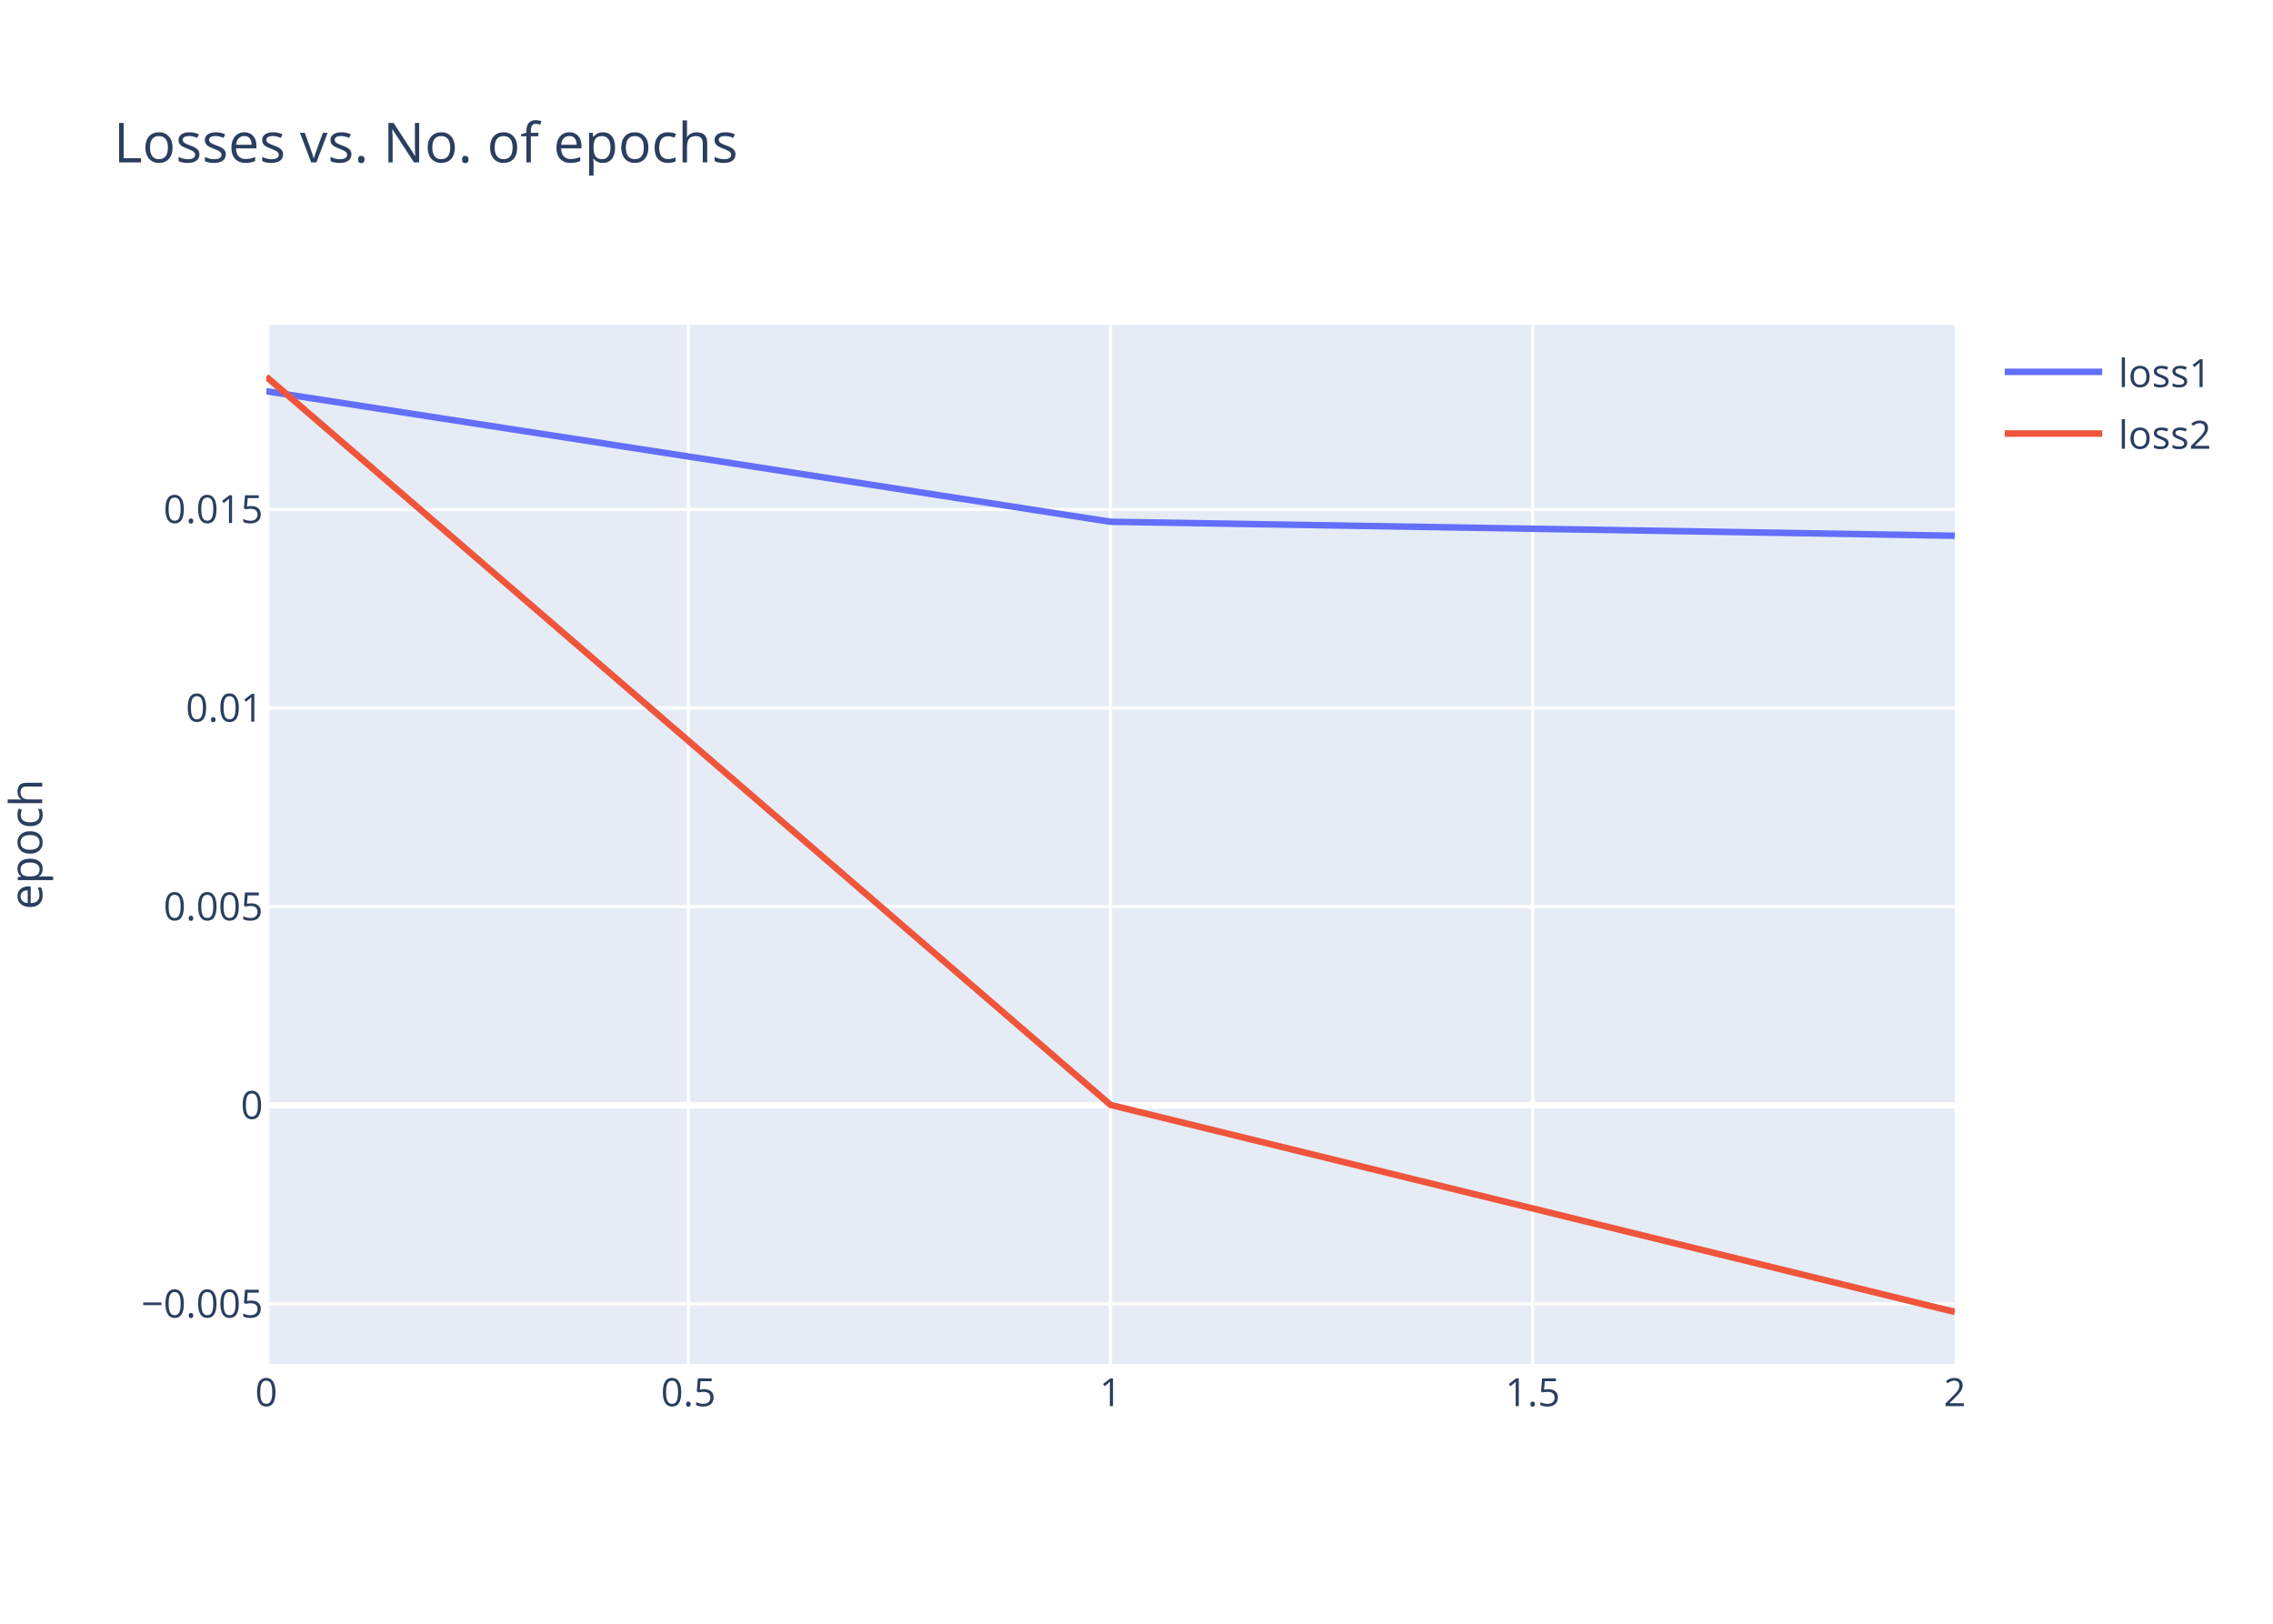
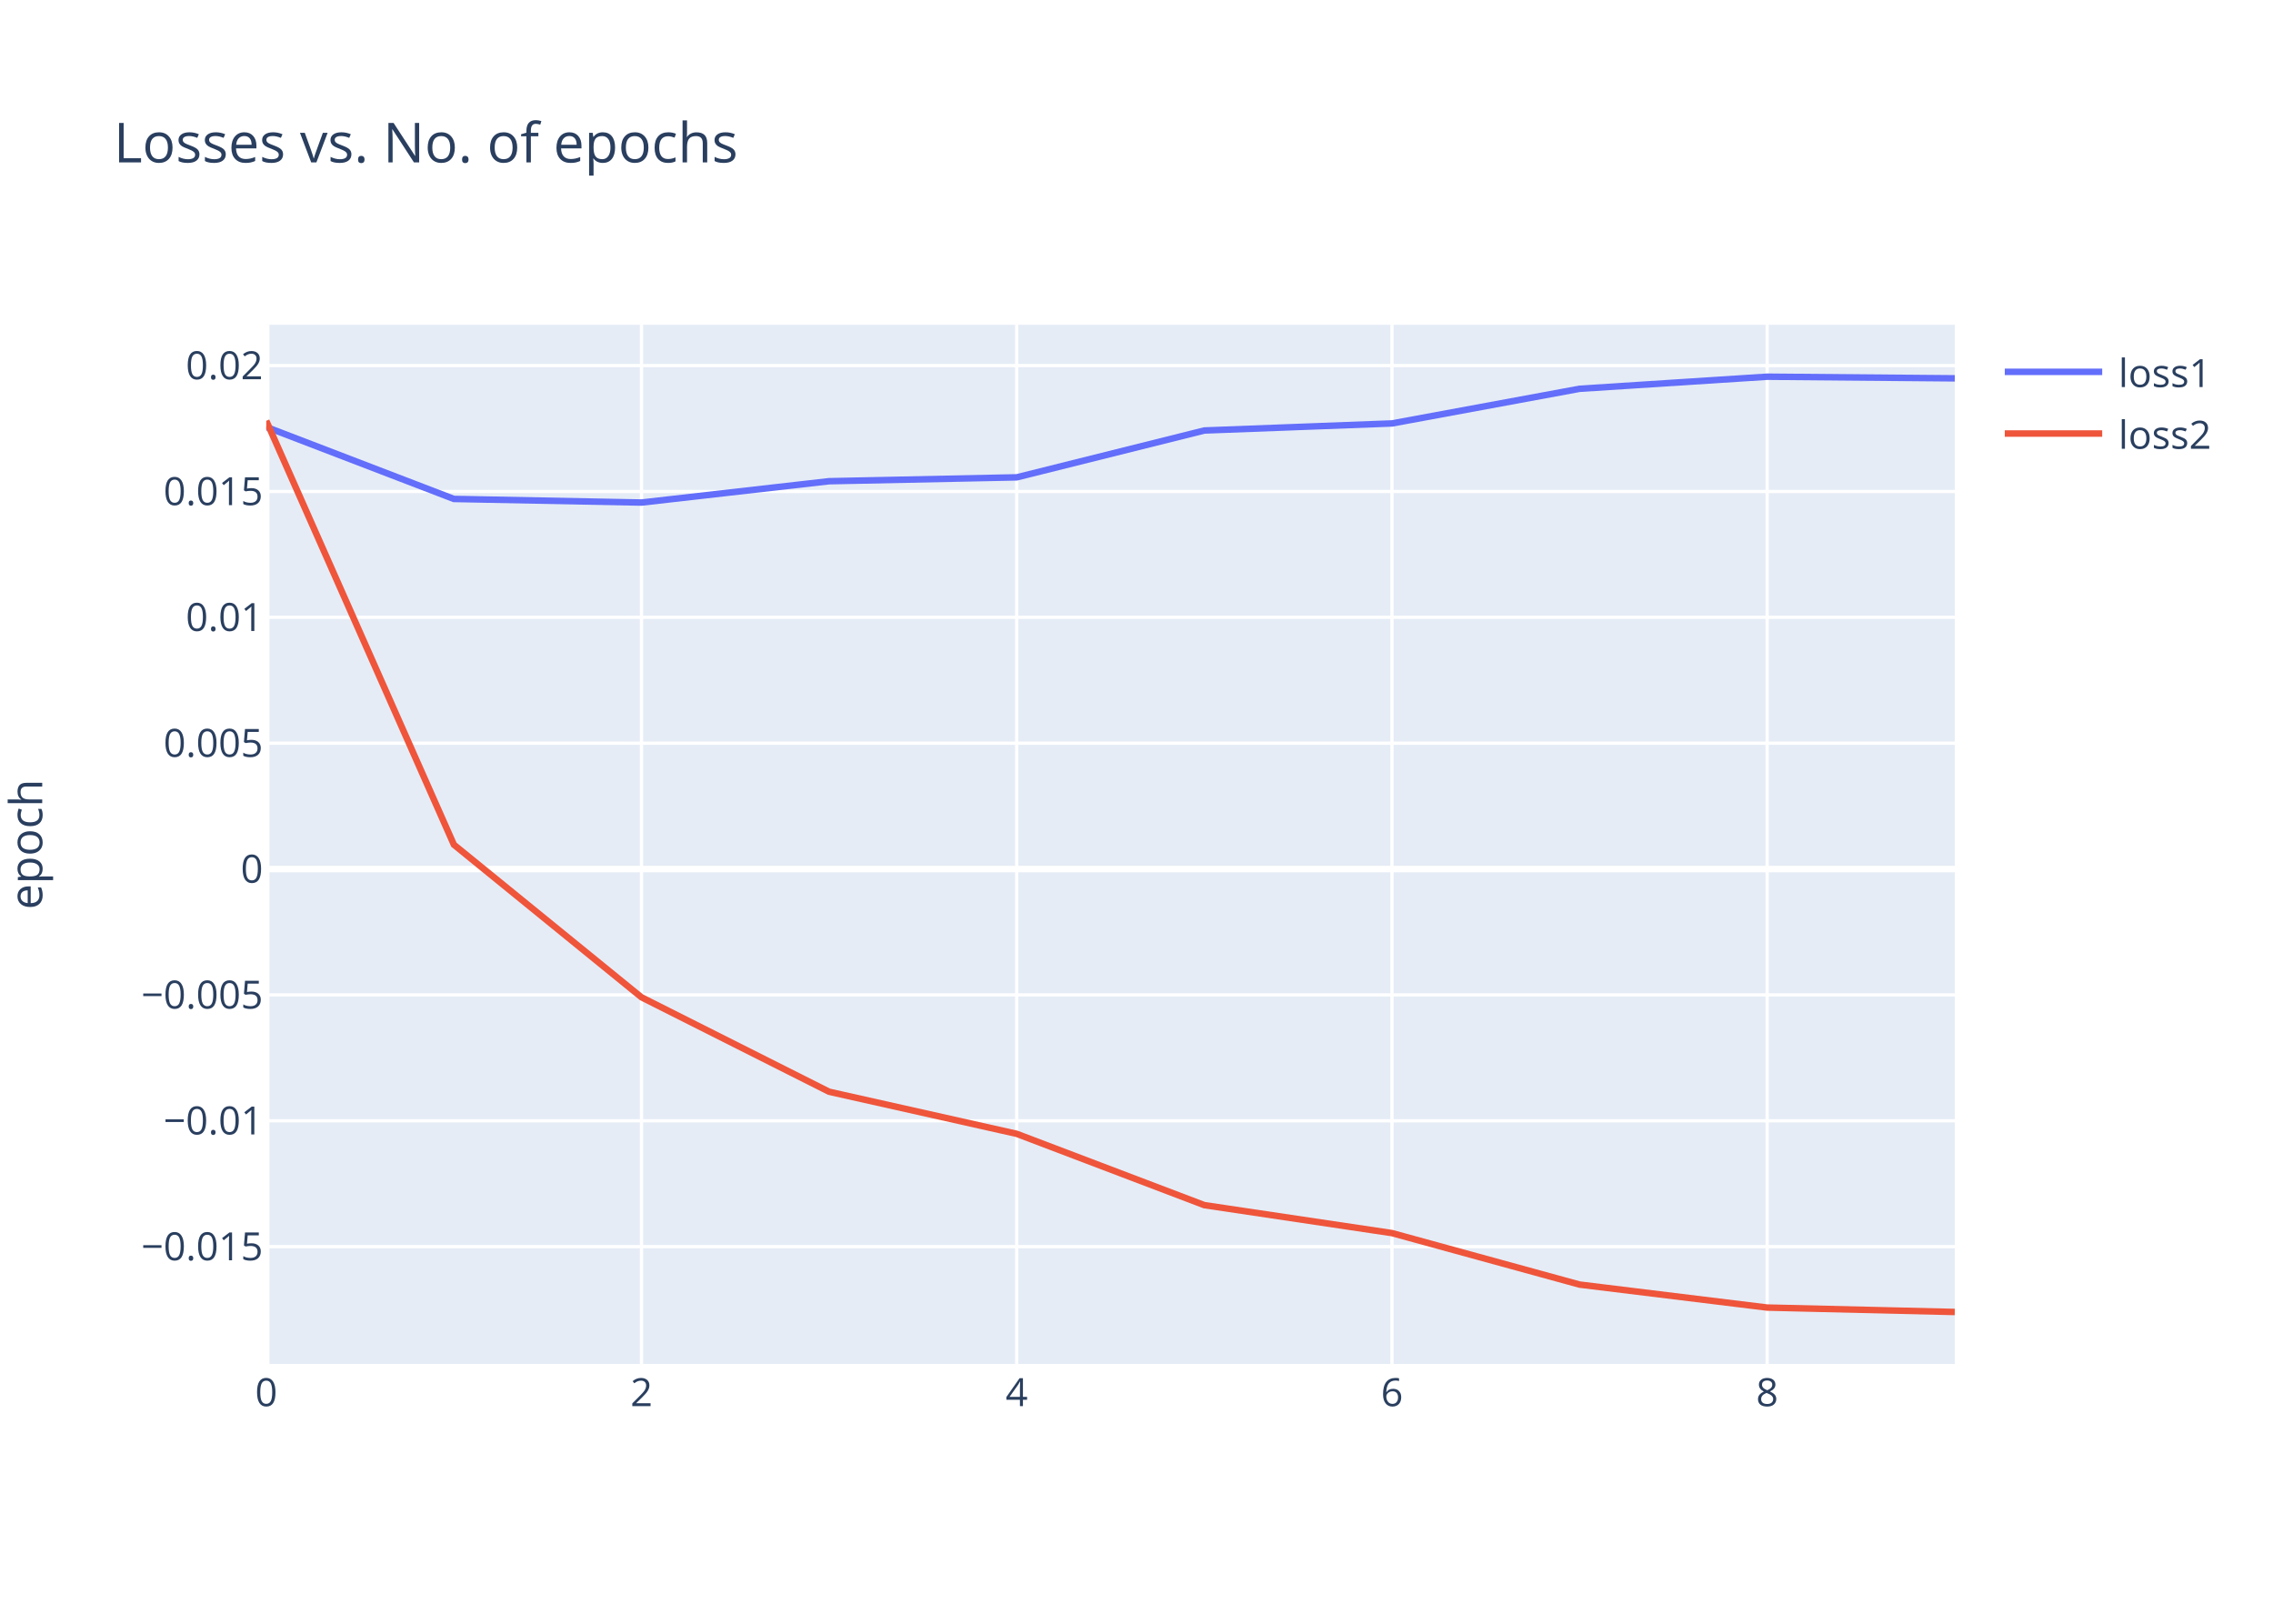
<svg xmlns="http://www.w3.org/2000/svg" class="main-svg" width="700" height="500" style="" viewBox="0 0 700 500">
  <rect x="0" y="0" width="700" height="500" style="fill: rgb(255, 255, 255); fill-opacity: 1;" />
-   <defs id="defs-bf312d">
+   <defs id="defs-8ad51f">
    <g class="clips">
-       <clipPath id="clipbf312dxyplot" class="plotclip">
+       <clipPath id="clip8ad51fxyplot" class="plotclip">
        <rect width="520" height="320" />
      </clipPath>
-       <clipPath class="axesclip" id="clipbf312dx">
+       <clipPath class="axesclip" id="clip8ad51fx">
        <rect x="82" y="0" width="520" height="500" />
      </clipPath>
-       <clipPath class="axesclip" id="clipbf312dy">
+       <clipPath class="axesclip" id="clip8ad51fy">
        <rect x="0" y="100" width="700" height="320" />
      </clipPath>
-       <clipPath class="axesclip" id="clipbf312dxy">
+       <clipPath class="axesclip" id="clip8ad51fxy">
        <rect x="82" y="100" width="520" height="320" />
      </clipPath>
    </g>
    <g class="gradients" />
    <g class="patterns" />
  </defs>
  <g class="bglayer">
    <rect class="bg" x="82" y="100" width="520" height="320" style="fill: rgb(229, 236, 246); fill-opacity: 1; stroke-width: 0;" />
  </g>
  <g class="layer-below">
    <g class="imagelayer" />
    <g class="shapelayer" />
  </g>
  <g class="cartesianlayer">
    <g class="subplot xy">
      <g class="layer-subplot">
        <g class="shapelayer" />
        <g class="imagelayer" />
      </g>
      <g class="minor-gridlayer">
        <g class="x" />
        <g class="y" />
      </g>
      <g class="gridlayer">
        <g class="x">
-           <path class="xgrid crisp" transform="translate(212,0)" d="M0,100v320" style="stroke: rgb(255, 255, 255); stroke-opacity: 1; stroke-width: 1px;" />
-           <path class="xgrid crisp" transform="translate(342,0)" d="M0,100v320" style="stroke: rgb(255, 255, 255); stroke-opacity: 1; stroke-width: 1px;" />
-           <path class="xgrid crisp" transform="translate(472,0)" d="M0,100v320" style="stroke: rgb(255, 255, 255); stroke-opacity: 1; stroke-width: 1px;" />
+           <path class="xgrid crisp" transform="translate(197.56,0)" d="M0,100v320" style="stroke: rgb(255, 255, 255); stroke-opacity: 1; stroke-width: 1px;" />
+           <path class="xgrid crisp" transform="translate(313.11,0)" d="M0,100v320" style="stroke: rgb(255, 255, 255); stroke-opacity: 1; stroke-width: 1px;" />
+           <path class="xgrid crisp" transform="translate(428.67,0)" d="M0,100v320" style="stroke: rgb(255, 255, 255); stroke-opacity: 1; stroke-width: 1px;" />
+           <path class="xgrid crisp" transform="translate(544.22,0)" d="M0,100v320" style="stroke: rgb(255, 255, 255); stroke-opacity: 1; stroke-width: 1px;" />
        </g>
        <g class="y">
-           <path class="ygrid crisp" transform="translate(0,401.51)" d="M82,0h520" style="stroke: rgb(255, 255, 255); stroke-opacity: 1; stroke-width: 1px;" />
-           <path class="ygrid crisp" transform="translate(0,279.19)" d="M82,0h520" style="stroke: rgb(255, 255, 255); stroke-opacity: 1; stroke-width: 1px;" />
-           <path class="ygrid crisp" transform="translate(0,218.02)" d="M82,0h520" style="stroke: rgb(255, 255, 255); stroke-opacity: 1; stroke-width: 1px;" />
-           <path class="ygrid crisp" transform="translate(0,156.86)" d="M82,0h520" style="stroke: rgb(255, 255, 255); stroke-opacity: 1; stroke-width: 1px;" />
+           <path class="ygrid crisp" transform="translate(0,383.87)" d="M82,0h520" style="stroke: rgb(255, 255, 255); stroke-opacity: 1; stroke-width: 1px;" />
+           <path class="ygrid crisp" transform="translate(0,345.12)" d="M82,0h520" style="stroke: rgb(255, 255, 255); stroke-opacity: 1; stroke-width: 1px;" />
+           <path class="ygrid crisp" transform="translate(0,306.36)" d="M82,0h520" style="stroke: rgb(255, 255, 255); stroke-opacity: 1; stroke-width: 1px;" />
+           <path class="ygrid crisp" transform="translate(0,228.85)" d="M82,0h520" style="stroke: rgb(255, 255, 255); stroke-opacity: 1; stroke-width: 1px;" />
+           <path class="ygrid crisp" transform="translate(0,190.09)" d="M82,0h520" style="stroke: rgb(255, 255, 255); stroke-opacity: 1; stroke-width: 1px;" />
+           <path class="ygrid crisp" transform="translate(0,151.34)" d="M82,0h520" style="stroke: rgb(255, 255, 255); stroke-opacity: 1; stroke-width: 1px;" />
+           <path class="ygrid crisp" transform="translate(0,112.58)" d="M82,0h520" style="stroke: rgb(255, 255, 255); stroke-opacity: 1; stroke-width: 1px;" />
        </g>
      </g>
      <g class="zerolinelayer">
        <path class="xzl zl crisp" transform="translate(82,0)" d="M0,100v320" style="stroke: rgb(255, 255, 255); stroke-opacity: 1; stroke-width: 2px;" />
-         <path class="yzl zl crisp" transform="translate(0,340.35)" d="M82,0h520" style="stroke: rgb(255, 255, 255); stroke-opacity: 1; stroke-width: 2px;" />
+         <path class="yzl zl crisp" transform="translate(0,267.61)" d="M82,0h520" style="stroke: rgb(255, 255, 255); stroke-opacity: 1; stroke-width: 2px;" />
      </g>
      <path class="xlines-below" />
      <path class="ylines-below" />
      <g class="overlines-below" />
      <g class="xaxislayer-below" />
      <g class="yaxislayer-below" />
      <g class="overaxes-below" />
-       <g class="plot" transform="translate(82,100)" clip-path="url(#clipbf312dxyplot)">
+       <g class="plot" transform="translate(82,100)" clip-path="url(#clip8ad51fxyplot)">
        <g class="scatterlayer mlayer">
-           <g class="trace scatter trace790a29" style="stroke-miterlimit: 2; opacity: 1;">
+           <g class="trace scatter traceb8154f" style="stroke-miterlimit: 2; opacity: 1;">
            <g class="fills" />
            <g class="errorbars" />
            <g class="lines">
-               <path class="js-line" d="M0,20.48L260,60.67L520,64.97" style="vector-effect: none; fill: none; stroke: rgb(99, 110, 250); stroke-opacity: 1; stroke-width: 2px; opacity: 1;" />
+               <path class="js-line" d="M0,31.48L57.78,53.64L115.56,54.75L173.33,48.18L231.11,46.99L288.89,32.56L346.67,30.39L404.44,19.72L462.22,16L520,16.5" style="vector-effect: none; fill: none; stroke: rgb(99, 110, 250); stroke-opacity: 1; stroke-width: 2px; opacity: 1;" />
            </g>
            <g class="points" />
            <g class="text" />
          </g>
-           <g class="trace scatter trace8c3e5b" style="stroke-miterlimit: 2; opacity: 1;">
+           <g class="trace scatter traceca676a" style="stroke-miterlimit: 2; opacity: 1;">
            <g class="fills" />
            <g class="errorbars" />
            <g class="lines">
-               <path class="js-line" d="M0,16L260,240.24L520,304" style="vector-effect: none; fill: none; stroke: rgb(239, 85, 59); stroke-opacity: 1; stroke-width: 2px; opacity: 1;" />
+               <path class="js-line" d="M0,29.58L57.78,160.11L115.56,207.1L173.33,236.18L231.11,249.14L288.89,271.1L346.67,279.71L404.44,295.56L462.22,302.64L520,304" style="vector-effect: none; fill: none; stroke: rgb(239, 85, 59); stroke-opacity: 1; stroke-width: 2px; opacity: 1;" />
            </g>
            <g class="points" />
            <g class="text" />
          </g>
        </g>
      </g>
      <g class="overplot" />
      <path class="xlines-above crisp" d="M0,0" style="fill: none;" />
      <path class="ylines-above crisp" d="M0,0" style="fill: none;" />
      <g class="overlines-above" />
      <g class="xaxislayer-above">
        <g class="xtick">
          <text text-anchor="middle" x="0" y="433" transform="translate(82,0)" style="font-family: 'Open Sans', verdana, arial, sans-serif; font-size: 12px; fill: rgb(42, 63, 95); fill-opacity: 1; white-space: pre; opacity: 1;">0</text>
        </g>
        <g class="xtick">
-           <text text-anchor="middle" x="0" y="433" style="font-family: 'Open Sans', verdana, arial, sans-serif; font-size: 12px; fill: rgb(42, 63, 95); fill-opacity: 1; white-space: pre; opacity: 1;" transform="translate(212,0)">0.5</text>
-         </g>
-         <g class="xtick">
-           <text text-anchor="middle" x="0" y="433" style="font-family: 'Open Sans', verdana, arial, sans-serif; font-size: 12px; fill: rgb(42, 63, 95); fill-opacity: 1; white-space: pre; opacity: 1;" transform="translate(342,0)">1</text>
-         </g>
-         <g class="xtick">
-           <text text-anchor="middle" x="0" y="433" style="font-family: 'Open Sans', verdana, arial, sans-serif; font-size: 12px; fill: rgb(42, 63, 95); fill-opacity: 1; white-space: pre; opacity: 1;" transform="translate(472,0)">1.5</text>
-         </g>
-         <g class="xtick">
-           <text text-anchor="middle" x="0" y="433" style="font-family: 'Open Sans', verdana, arial, sans-serif; font-size: 12px; fill: rgb(42, 63, 95); fill-opacity: 1; white-space: pre; opacity: 1;" transform="translate(602,0)">2</text>
+           <text text-anchor="middle" x="0" y="433" style="font-family: 'Open Sans', verdana, arial, sans-serif; font-size: 12px; fill: rgb(42, 63, 95); fill-opacity: 1; white-space: pre; opacity: 1;" transform="translate(197.56,0)">2</text>
+         </g>
+         <g class="xtick">
+           <text text-anchor="middle" x="0" y="433" style="font-family: 'Open Sans', verdana, arial, sans-serif; font-size: 12px; fill: rgb(42, 63, 95); fill-opacity: 1; white-space: pre; opacity: 1;" transform="translate(313.11,0)">4</text>
+         </g>
+         <g class="xtick">
+           <text text-anchor="middle" x="0" y="433" style="font-family: 'Open Sans', verdana, arial, sans-serif; font-size: 12px; fill: rgb(42, 63, 95); fill-opacity: 1; white-space: pre; opacity: 1;" transform="translate(428.67,0)">6</text>
+         </g>
+         <g class="xtick">
+           <text text-anchor="middle" x="0" y="433" style="font-family: 'Open Sans', verdana, arial, sans-serif; font-size: 12px; fill: rgb(42, 63, 95); fill-opacity: 1; white-space: pre; opacity: 1;" transform="translate(544.22,0)">8</text>
        </g>
      </g>
      <g class="yaxislayer-above">
        <g class="ytick">
-           <text text-anchor="end" x="81" y="4.2" transform="translate(0,401.51)" style="font-family: 'Open Sans', verdana, arial, sans-serif; font-size: 12px; fill: rgb(42, 63, 95); fill-opacity: 1; white-space: pre; opacity: 1;">−0.005</text>
-         </g>
-         <g class="ytick">
-           <text text-anchor="end" x="81" y="4.2" style="font-family: 'Open Sans', verdana, arial, sans-serif; font-size: 12px; fill: rgb(42, 63, 95); fill-opacity: 1; white-space: pre; opacity: 1;" transform="translate(0,340.35)">0</text>
-         </g>
-         <g class="ytick">
-           <text text-anchor="end" x="81" y="4.2" style="font-family: 'Open Sans', verdana, arial, sans-serif; font-size: 12px; fill: rgb(42, 63, 95); fill-opacity: 1; white-space: pre; opacity: 1;" transform="translate(0,279.19)">0.005</text>
-         </g>
-         <g class="ytick">
-           <text text-anchor="end" x="81" y="4.2" style="font-family: 'Open Sans', verdana, arial, sans-serif; font-size: 12px; fill: rgb(42, 63, 95); fill-opacity: 1; white-space: pre; opacity: 1;" transform="translate(0,218.02)">0.01</text>
-         </g>
-         <g class="ytick">
-           <text text-anchor="end" x="81" y="4.2" style="font-family: 'Open Sans', verdana, arial, sans-serif; font-size: 12px; fill: rgb(42, 63, 95); fill-opacity: 1; white-space: pre; opacity: 1;" transform="translate(0,156.86)">0.015</text>
+           <text text-anchor="end" x="81" y="4.2" transform="translate(0,383.87)" style="font-family: 'Open Sans', verdana, arial, sans-serif; font-size: 12px; fill: rgb(42, 63, 95); fill-opacity: 1; white-space: pre; opacity: 1;">−0.015</text>
+         </g>
+         <g class="ytick">
+           <text text-anchor="end" x="81" y="4.2" style="font-family: 'Open Sans', verdana, arial, sans-serif; font-size: 12px; fill: rgb(42, 63, 95); fill-opacity: 1; white-space: pre; opacity: 1;" transform="translate(0,345.12)">−0.01</text>
+         </g>
+         <g class="ytick">
+           <text text-anchor="end" x="81" y="4.2" style="font-family: 'Open Sans', verdana, arial, sans-serif; font-size: 12px; fill: rgb(42, 63, 95); fill-opacity: 1; white-space: pre; opacity: 1;" transform="translate(0,306.36)">−0.005</text>
+         </g>
+         <g class="ytick">
+           <text text-anchor="end" x="81" y="4.2" style="font-family: 'Open Sans', verdana, arial, sans-serif; font-size: 12px; fill: rgb(42, 63, 95); fill-opacity: 1; white-space: pre; opacity: 1;" transform="translate(0,267.61)">0</text>
+         </g>
+         <g class="ytick">
+           <text text-anchor="end" x="81" y="4.2" style="font-family: 'Open Sans', verdana, arial, sans-serif; font-size: 12px; fill: rgb(42, 63, 95); fill-opacity: 1; white-space: pre; opacity: 1;" transform="translate(0,228.85)">0.005</text>
+         </g>
+         <g class="ytick">
+           <text text-anchor="end" x="81" y="4.2" style="font-family: 'Open Sans', verdana, arial, sans-serif; font-size: 12px; fill: rgb(42, 63, 95); fill-opacity: 1; white-space: pre; opacity: 1;" transform="translate(0,190.09)">0.01</text>
+         </g>
+         <g class="ytick">
+           <text text-anchor="end" x="81" y="4.2" style="font-family: 'Open Sans', verdana, arial, sans-serif; font-size: 12px; fill: rgb(42, 63, 95); fill-opacity: 1; white-space: pre; opacity: 1;" transform="translate(0,151.34)">0.015</text>
+         </g>
+         <g class="ytick">
+           <text text-anchor="end" x="81" y="4.2" style="font-family: 'Open Sans', verdana, arial, sans-serif; font-size: 12px; fill: rgb(42, 63, 95); fill-opacity: 1; white-space: pre; opacity: 1;" transform="translate(0,112.58)">0.02</text>
        </g>
      </g>
      <g class="overaxes-above" />
    </g>
  </g>
  <g class="polarlayer" />
  <g class="smithlayer" />
  <g class="ternarylayer" />
  <g class="geolayer" />
  <g class="funnelarealayer" />
  <g class="pielayer" />
  <g class="iciclelayer" />
  <g class="treemaplayer" />
  <g class="sunburstlayer" />
  <g class="glimages" />
-   <defs id="topdefs-bf312d">
+   <defs id="topdefs-8ad51f">
    <g class="clips" />
-     <clipPath id="legendbf312d">
+     <clipPath id="legend8ad51f">
      <rect width="76" height="48" x="0" y="0" />
    </clipPath>
  </defs>
  <g class="layer-above">
    <g class="imagelayer" />
    <g class="shapelayer" />
  </g>
  <g class="infolayer">
    <g class="legend" pointer-events="all" transform="translate(612.4,100)">
      <rect class="bg" shape-rendering="crispEdges" style="stroke: rgb(68, 68, 68); stroke-opacity: 1; fill: rgb(255, 255, 255); fill-opacity: 1; stroke-width: 0px;" width="76" height="48" x="0" y="0" />
-       <g class="scrollbox" transform="" clip-path="url(#legendbf312d)">
+       <g class="scrollbox" transform="" clip-path="url(#legend8ad51f)">
        <g class="groups">
          <g class="traces" transform="translate(0,14.5)" style="opacity: 1;">
            <text class="legendtext" text-anchor="start" x="40" y="4.68" style="font-family: 'Open Sans', verdana, arial, sans-serif; font-size: 12px; fill: rgb(42, 63, 95); fill-opacity: 1; white-space: pre;">loss1</text>
            <g class="layers" style="opacity: 1;">
              <g class="legendfill" />
              <g class="legendlines">
                <path class="js-line" d="M5,0h30" style="fill: none; stroke: rgb(99, 110, 250); stroke-opacity: 1; stroke-width: 2px;" />
              </g>
              <g class="legendsymbols">
                <g class="legendpoints" />
              </g>
            </g>
            <rect class="legendtoggle" x="0" y="-9.5" width="70.828" height="19" style="fill: rgb(0, 0, 0); fill-opacity: 0;" />
          </g>
          <g class="traces" transform="translate(0,33.5)" style="opacity: 1;">
            <text class="legendtext" text-anchor="start" x="40" y="4.68" style="font-family: 'Open Sans', verdana, arial, sans-serif; font-size: 12px; fill: rgb(42, 63, 95); fill-opacity: 1; white-space: pre;">loss2</text>
            <g class="layers" style="opacity: 1;">
              <g class="legendfill" />
              <g class="legendlines">
                <path class="js-line" d="M5,0h30" style="fill: none; stroke: rgb(239, 85, 59); stroke-opacity: 1; stroke-width: 2px;" />
              </g>
              <g class="legendsymbols">
                <g class="legendpoints" />
              </g>
            </g>
            <rect class="legendtoggle" x="0" y="-9.5" width="70.828" height="19" style="fill: rgb(0, 0, 0); fill-opacity: 0;" />
          </g>
        </g>
      </g>
      <rect class="scrollbar" rx="20" ry="3" width="0" height="0" style="fill: rgb(128, 139, 164); fill-opacity: 1;" x="0" y="0" />
    </g>
    <g class="g-gtitle">
      <text class="gtitle" x="35" y="50" text-anchor="start" dy="0em" style="font-family: 'Open Sans', verdana, arial, sans-serif; font-size: 17px; fill: rgb(42, 63, 95); opacity: 1; font-weight: normal; white-space: pre;">Losses vs. No. of epochs</text>
    </g>
    <g class="g-xtitle" />
    <g class="g-ytitle" transform="translate(0.7216797,0)">
      <text class="ytitle" transform="rotate(-90,12.27813,260)" x="12.278" y="260" text-anchor="middle" style="font-family: 'Open Sans', verdana, arial, sans-serif; font-size: 14px; fill: rgb(42, 63, 95); opacity: 1; font-weight: normal; white-space: pre;">epoch</text>
    </g>
  </g>
</svg>
